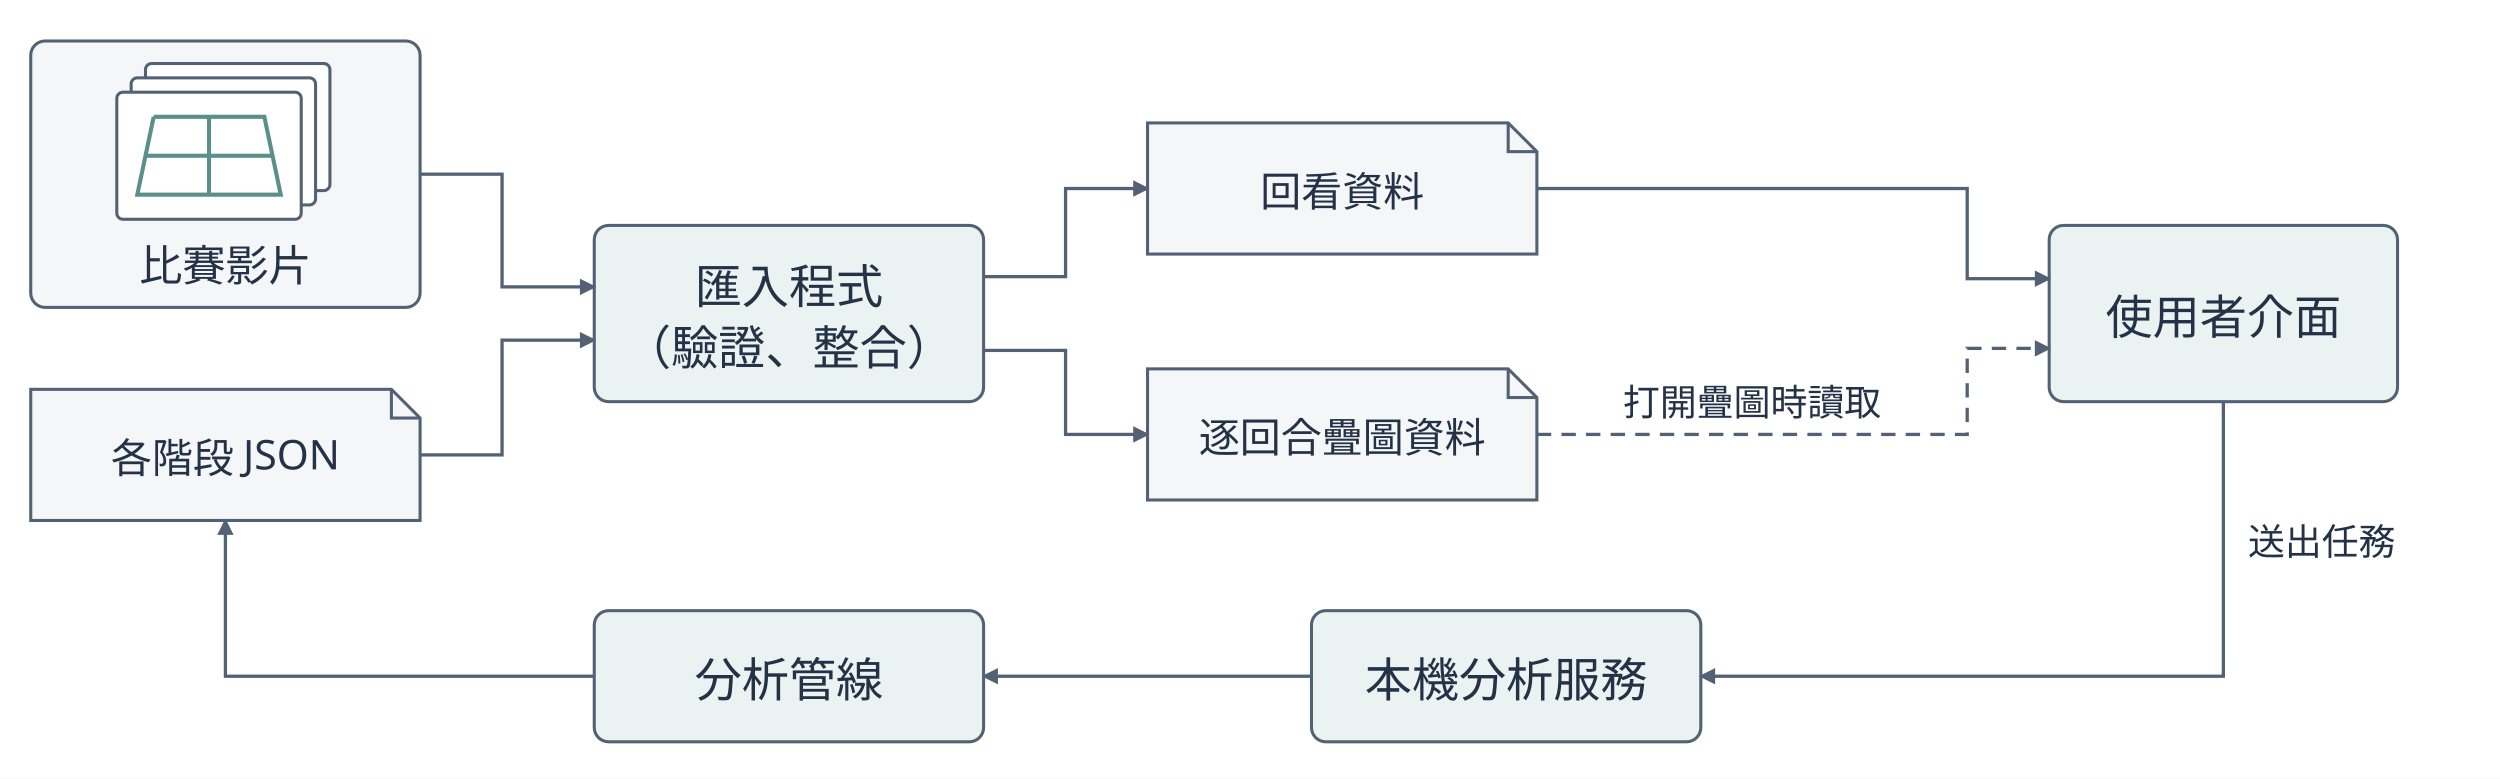
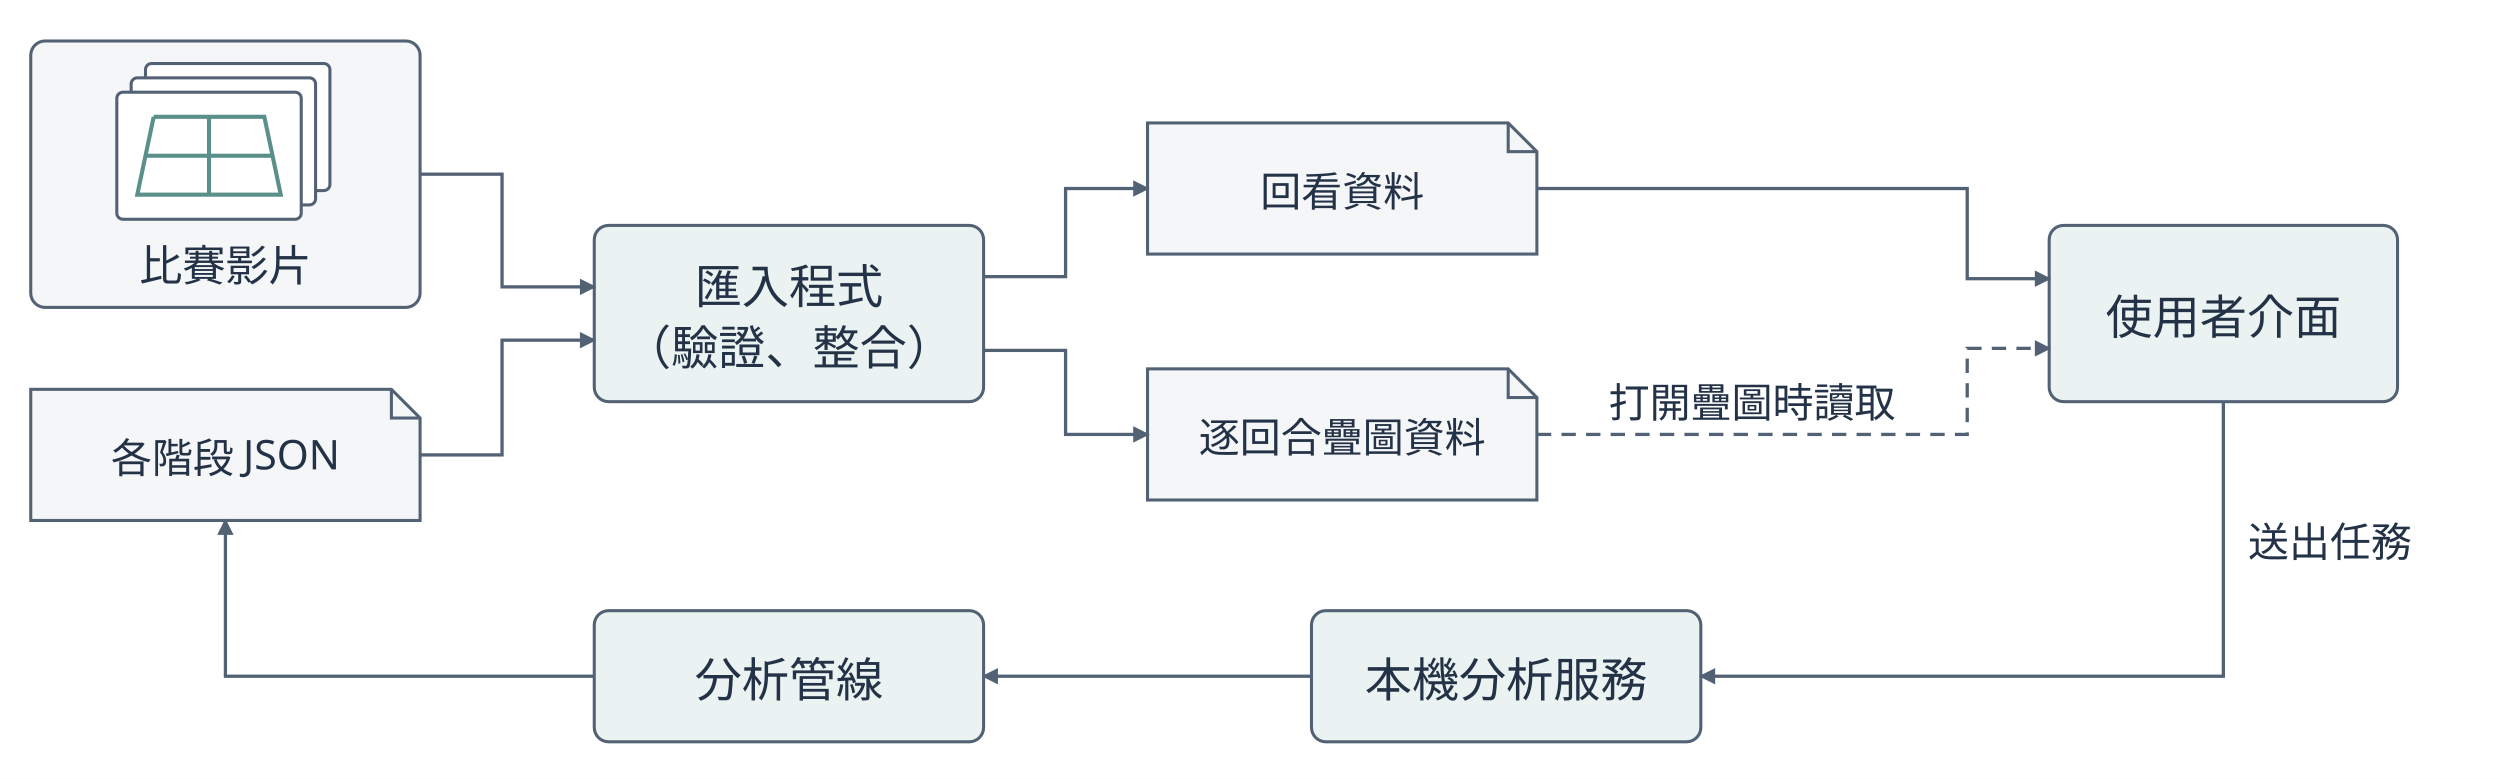
<svg xmlns="http://www.w3.org/2000/svg" width="1220" height="380" viewBox="0 0 1220 380">
  <defs>
    <marker id="arrow" markerWidth="8" markerHeight="8" refX="7" refY="4" orient="auto" markerUnits="userSpaceOnUse">
      <path d="M0 0 L8 4 L0 8 Z" fill="#526174" />
    </marker>
  </defs>
  <rect width="100%" height="100%" fill="white" />
  <rect x="15" y="20" width="190" height="130" rx="7" fill="#F4F6F8" stroke="#526174" stroke-width="1.5" />
  <text x="110.0" y="128.0" text-anchor="middle" dominant-baseline="central" font-family="Arial Unicode MS" font-size="21" fill="#243247">比賽影片</text>
  <rect x="71.0" y="31" width="90" height="62" rx="3" fill="#FFFFFF" stroke="#526174" stroke-width="1.5" />
  <rect x="64.0" y="38" width="90" height="62" rx="3" fill="#FFFFFF" stroke="#526174" stroke-width="1.5" />
  <rect x="57.0" y="45" width="90" height="62" rx="3" fill="#FFFFFF" stroke="#526174" stroke-width="1.5" />
  <polyline points="75.0,57 129.0,57 137.0,95 67.0,95 75.0,57" fill="none" stroke="#5B8F8A" stroke-width="2" />
  <polyline points="71.0,76 133.0,76" fill="none" stroke="#5B8F8A" stroke-width="2" />
  <polyline points="102.0,57 102.0,95" fill="none" stroke="#5B8F8A" stroke-width="2" />
  <path d="M15 190 H191 L205 204 V254 H15 Z" fill="#F4F6F8" stroke="#526174" stroke-width="1.5" />
  <path d="M191 190 V204 H205" fill="none" stroke="#526174" stroke-width="1.5" />
  <text x="110.0" y="222.0" text-anchor="middle" dominant-baseline="central" font-family="Arial Unicode MS" font-size="20" fill="#243247">各階段 JSON</text>
  <rect x="290" y="110" width="190" height="86" rx="7" fill="#EAF3F1" stroke="#526174" stroke-width="1.5" />
  <text x="385.0" y="138.05" text-anchor="middle" dominant-baseline="central" font-family="Arial Unicode MS" font-size="23" fill="#243247">匯入程式</text>
  <text x="385.0" y="167.95" text-anchor="middle" dominant-baseline="central" font-family="Arial Unicode MS" font-size="23" fill="#243247">（驗證、整合）</text>
  <path d="M560 60 H736 L750 74 V124 H560 Z" fill="#F4F6F8" stroke="#526174" stroke-width="1.5" />
  <path d="M736 60 V74 H750" fill="none" stroke="#526174" stroke-width="1.5" />
  <text x="655.0" y="92.0" text-anchor="middle" dominant-baseline="central" font-family="Arial Unicode MS" font-size="20" fill="#243247">回看資料</text>
  <path d="M560 180 H736 L750 194 V244 H560 Z" fill="#F4F6F8" stroke="#526174" stroke-width="1.5" />
  <path d="M736 180 V194 H750" fill="none" stroke="#526174" stroke-width="1.5" />
  <text x="655.0" y="212.0" text-anchor="middle" dominant-baseline="central" font-family="Arial Unicode MS" font-size="20" fill="#243247">逐回合疊圖資料</text>
  <rect x="1000" y="110" width="170" height="86" rx="7" fill="#EAF3F1" stroke="#526174" stroke-width="1.5" />
  <text x="1085.0" y="153.0" text-anchor="middle" dominant-baseline="central" font-family="Arial Unicode MS" font-size="23" fill="#243247">使用者介面</text>
  <rect x="640" y="298" width="190" height="64" rx="7" fill="#EAF3F1" stroke="#526174" stroke-width="1.5" />
  <text x="735.0" y="330.0" text-anchor="middle" dominant-baseline="central" font-family="Arial Unicode MS" font-size="23" fill="#243247">本機分析服務</text>
  <rect x="290" y="298" width="190" height="64" rx="7" fill="#EAF3F1" stroke="#526174" stroke-width="1.5" />
  <text x="385.0" y="330.0" text-anchor="middle" dominant-baseline="central" font-family="Arial Unicode MS" font-size="23" fill="#243247">分析管線</text>
  <polyline points="205,85 245,85 245,140 290,140" fill="none" stroke="#526174" stroke-width="1.6" marker-end="url(#arrow)" />
  <polyline points="205,222 245,222 245,166 290,166" fill="none" stroke="#526174" stroke-width="1.6" marker-end="url(#arrow)" />
  <polyline points="480,135 520,135 520,92 560,92" fill="none" stroke="#526174" stroke-width="1.6" marker-end="url(#arrow)" />
  <polyline points="480,171 520,171 520,212 560,212" fill="none" stroke="#526174" stroke-width="1.6" marker-end="url(#arrow)" />
  <polyline points="750,92 960,92 960,136 1000,136" fill="none" stroke="#526174" stroke-width="1.6" marker-end="url(#arrow)" />
  <polyline points="750,212 960,212 960,170 1000,170" fill="none" stroke="#526174" stroke-width="1.6" marker-end="url(#arrow)" stroke-dasharray="7 5" />
-   <text x="855.0" y="195.0" text-anchor="middle" dominant-baseline="central" font-family="Arial Unicode MS" font-size="18" fill="#243247">打開疊圖時讀取</text>
+   <text x="855.0" y="195.0" text-anchor="middle" dominant-baseline="central" font-family="Arial Unicode MS" font-size="20" fill="#243247">打開疊圖時讀取</text>
  <polyline points="1085,196 1085,330 830,330" fill="none" stroke="#526174" stroke-width="1.6" marker-end="url(#arrow)" />
-   <text x="1097" y="263.0" text-anchor="start" dominant-baseline="central" font-family="Arial Unicode MS" font-size="18" fill="#243247">送出任務</text>
+   <text x="1097" y="263.0" text-anchor="start" dominant-baseline="central" font-family="Arial Unicode MS" font-size="20" fill="#243247">送出任務</text>
  <polyline points="640,330 480,330" fill="none" stroke="#526174" stroke-width="1.6" marker-end="url(#arrow)" />
  <polyline points="290,330 110,330 110,254" fill="none" stroke="#526174" stroke-width="1.6" marker-end="url(#arrow)" />
</svg>
